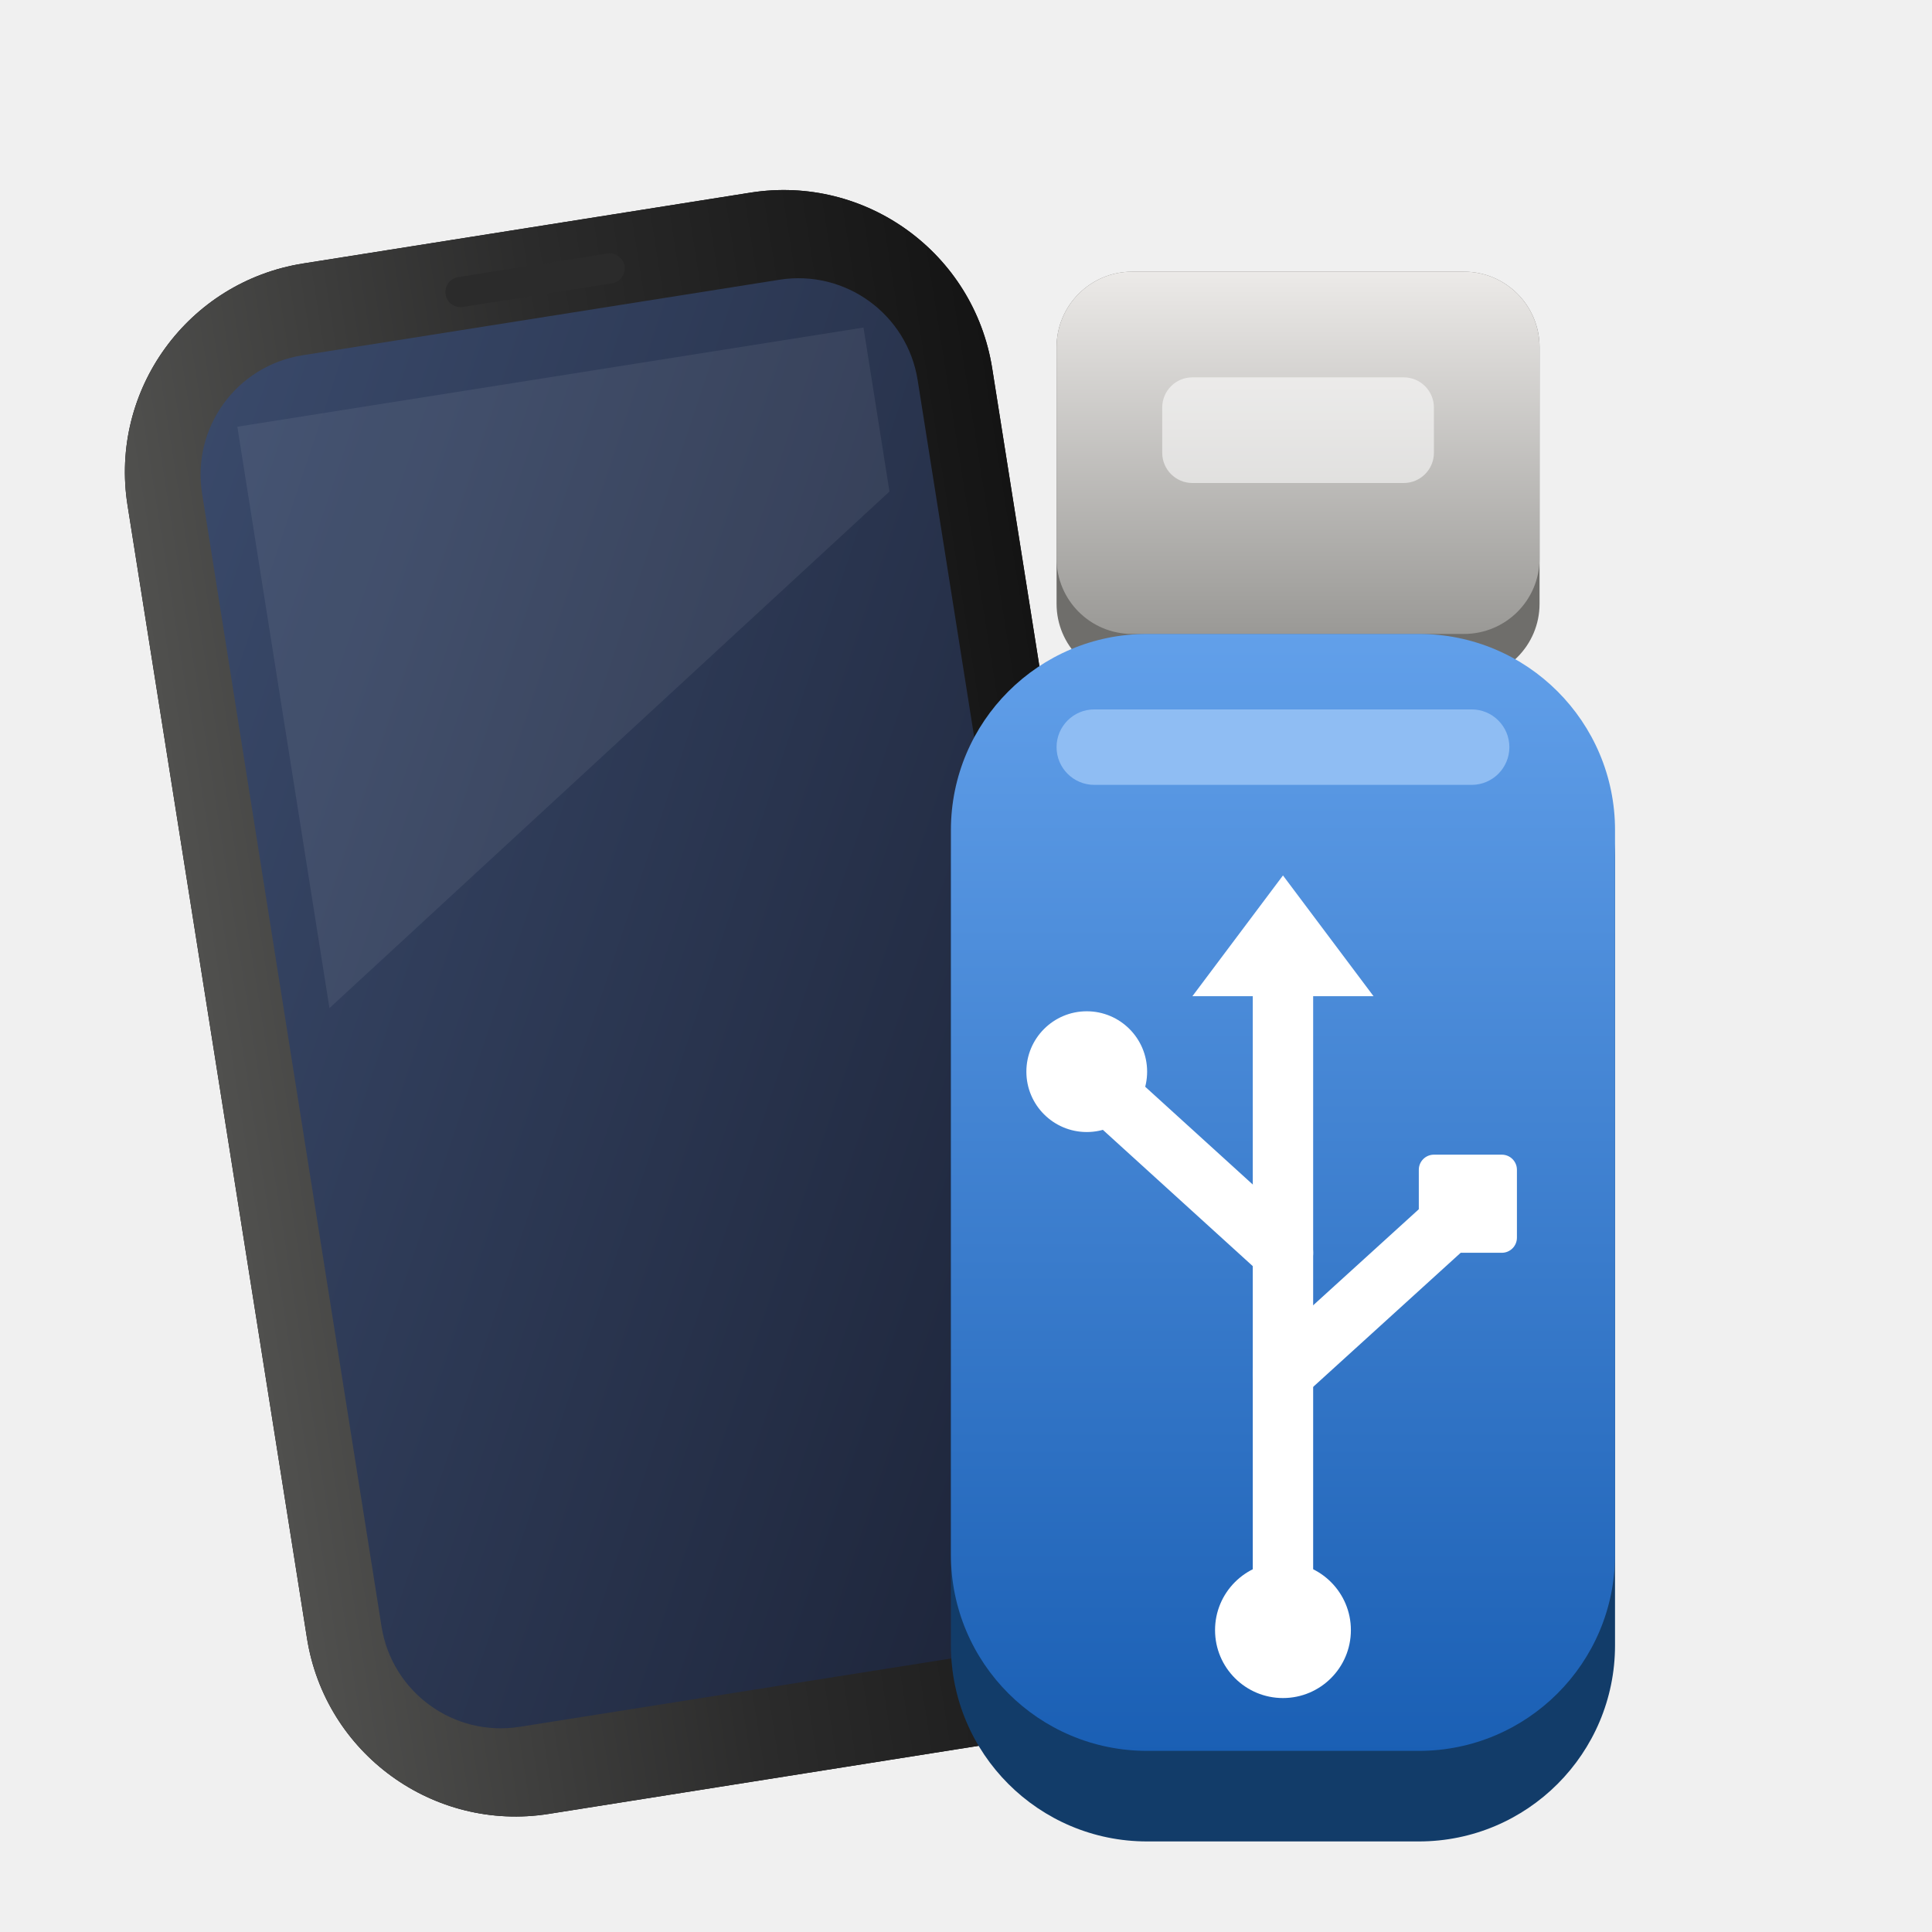
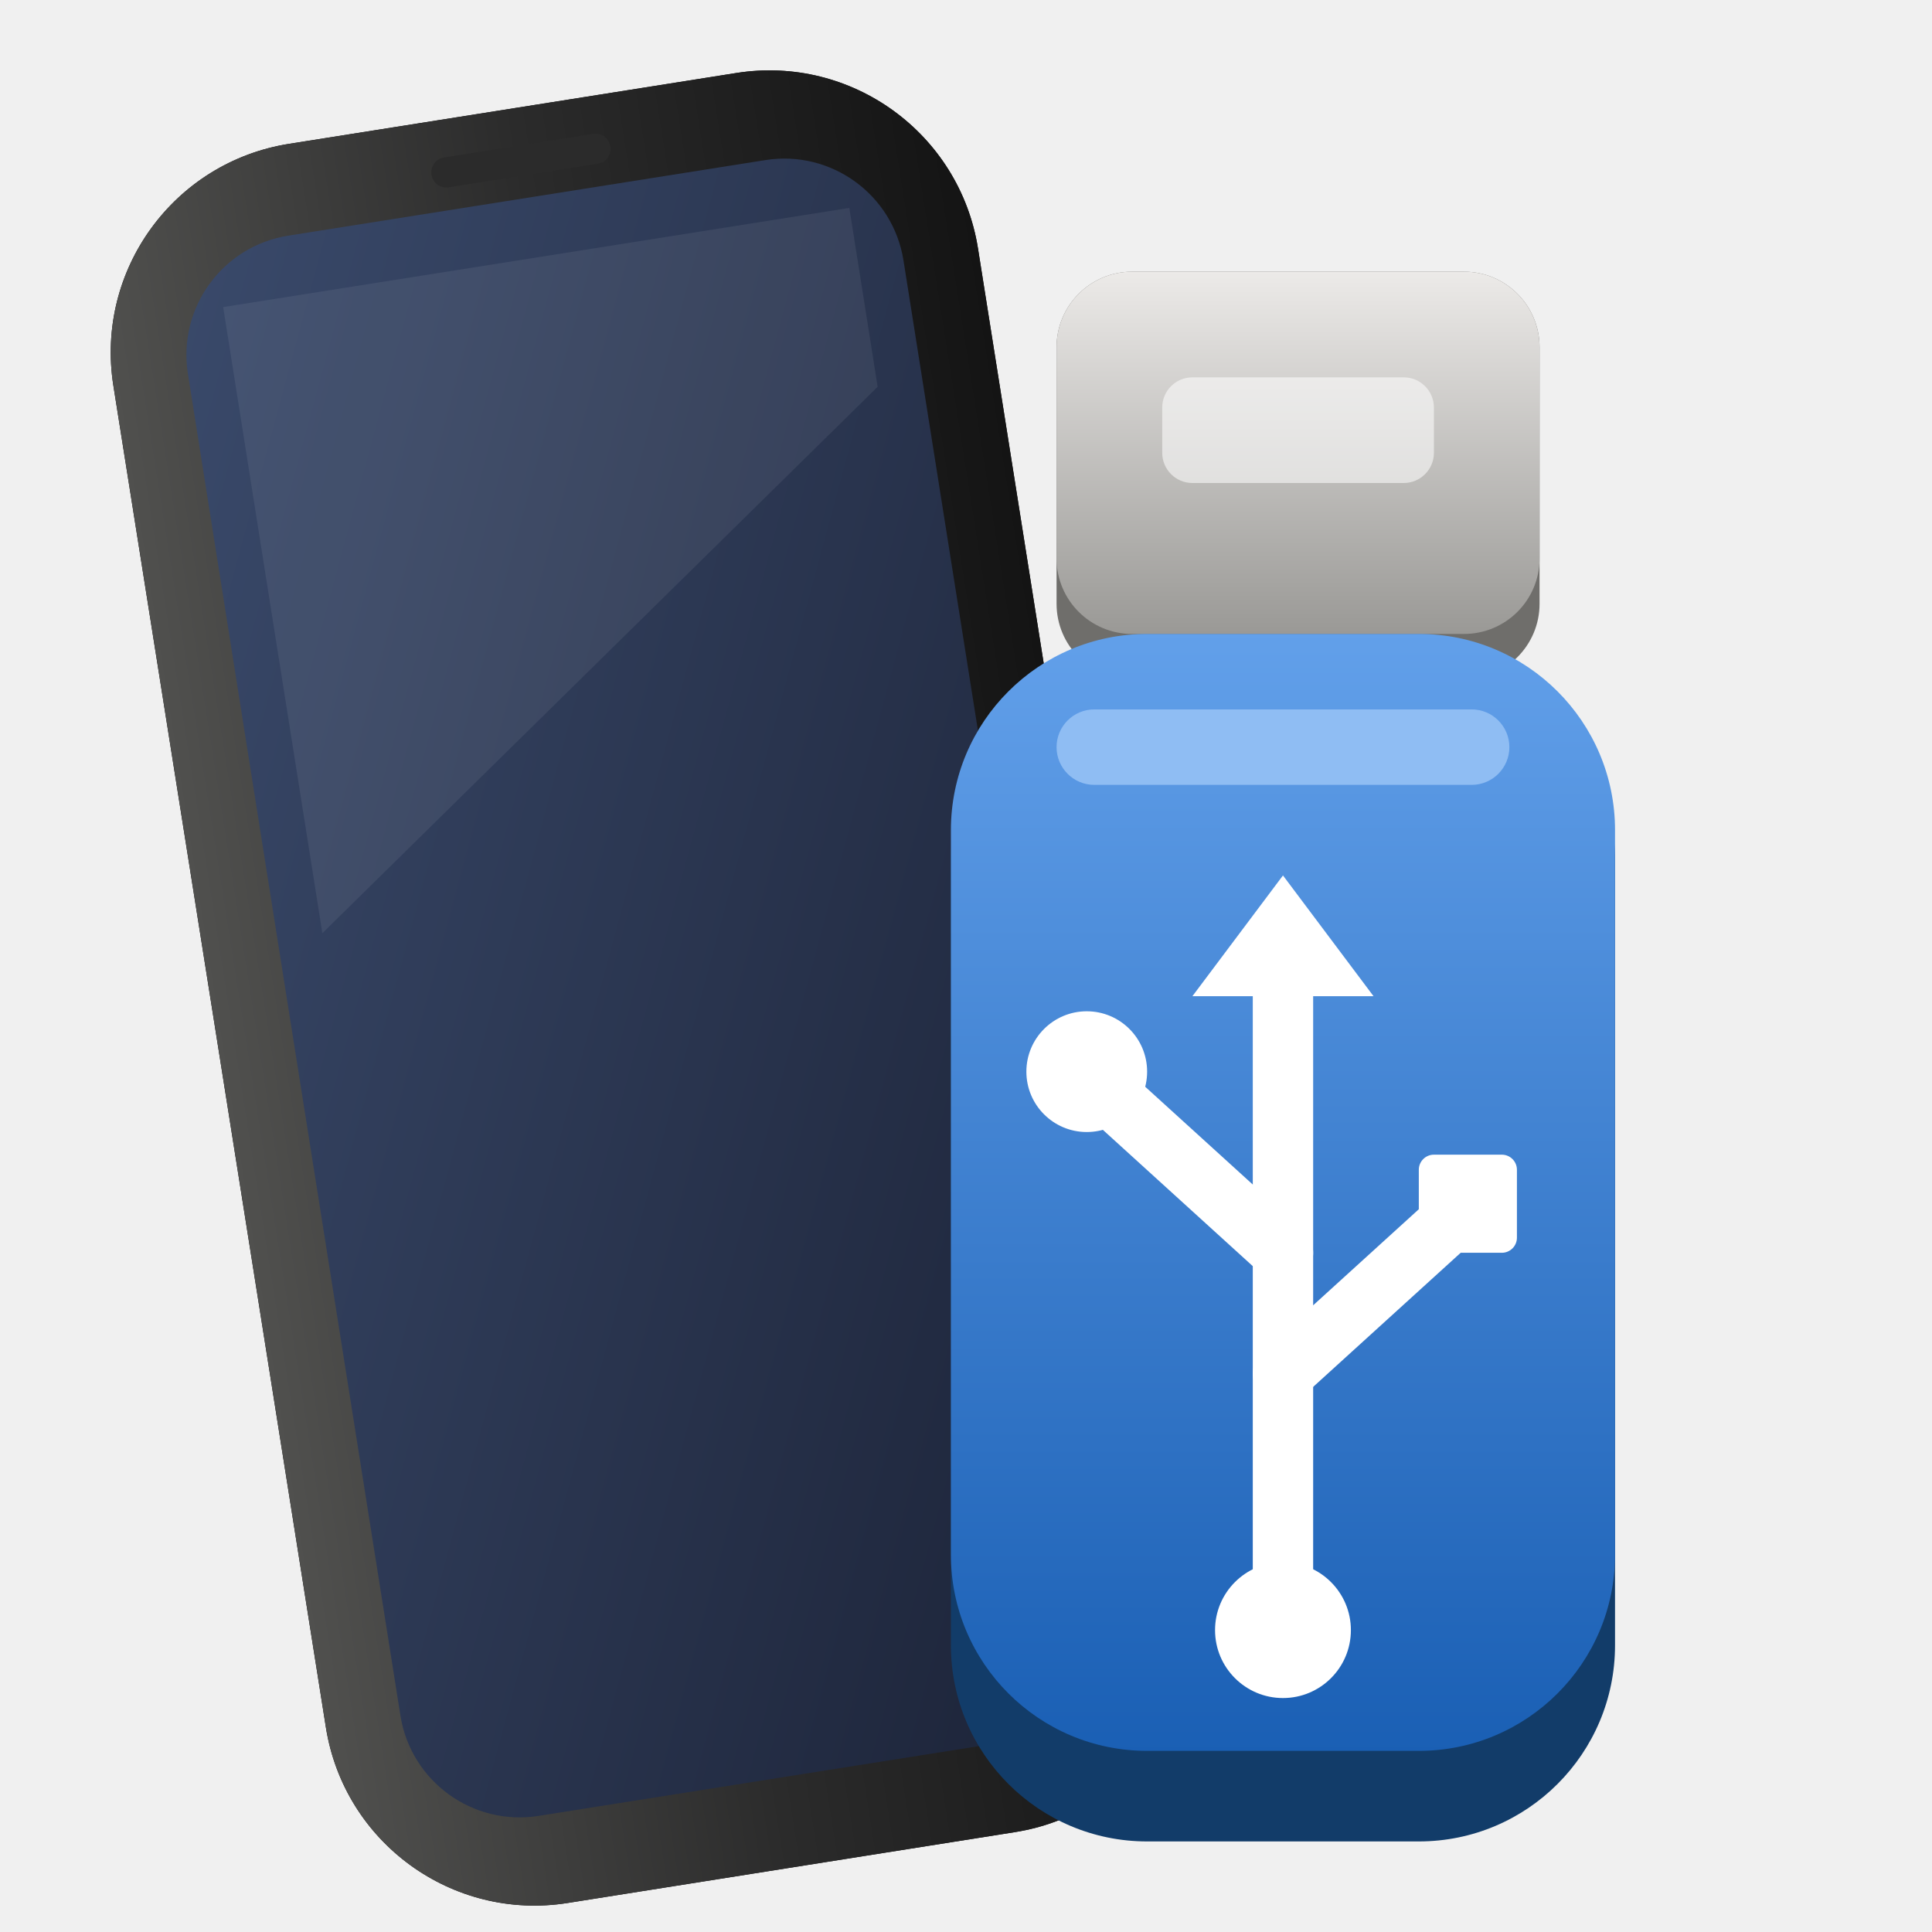
<svg xmlns="http://www.w3.org/2000/svg" width="128" height="128" viewBox="0 0 128 128">
  <defs>
    <linearGradient id="screen" x1="0" y1="0" x2="1" y2="1">
      <stop offset="0" stop-color="#3a4a6b" />
      <stop offset="1" stop-color="#1b2236" />
    </linearGradient>
    <linearGradient id="frame" x1="0" y1="0" x2="1" y2="0">
      <stop offset="0" stop-color="#50504e" />
      <stop offset="0.5" stop-color="#2b2b2b" />
      <stop offset="1" stop-color="#141414" />
    </linearGradient>
    <linearGradient id="usb" x1="0" y1="0" x2="0" y2="1">
      <stop offset="0" stop-color="#62a0ea" />
      <stop offset="1" stop-color="#1a5fb4" />
    </linearGradient>
    <linearGradient id="metal" x1="0" y1="0" x2="0" y2="1">
      <stop offset="0" stop-color="#eceae8" />
      <stop offset="1" stop-color="#9a9996" />
    </linearGradient>
  </defs>
-   <g transform="rotate(-9 46 66)">
-     <rect x="14" y="14" width="58" height="104" rx="14" fill="#0e0e0e" />
-     <rect x="14" y="14" width="58" height="104" rx="14" fill="url(#frame)" />
-     <rect x="19" y="20" width="48" height="92" rx="8" fill="url(#screen)" />
-     <path d="M22 24 h42 v11 l-42 28 z" fill="#ffffff" opacity="0.07" />
-     <rect x="37" y="16.5" width="12" height="2" rx="1" fill="#2b2b2b" />
+   <g transform="rotate(-9 46 64)">
+     <rect x="14" y="6" width="58" height="118" rx="14" fill="#0e0e0e" />
+     <rect x="14" y="6" width="58" height="118" rx="14" fill="url(#frame)" />
+     <rect x="19" y="12" width="48" height="106" rx="8" fill="url(#screen)" />
+     <path d="M22 16 h42 v12 l-42 30 z" fill="#ffffff" opacity="0.07" />
+     <rect x="37" y="8.5" width="12" height="2" rx="1" fill="#2b2b2b" />
  </g>
  <rect x="70" y="18" width="32" height="27" rx="5" fill="#6f6e6b" />
  <rect x="70" y="18" width="32" height="24" rx="5" fill="url(#metal)" />
  <rect x="77" y="25" width="18" height="7" rx="2" fill="#ffffff" opacity="0.55" />
  <rect x="63" y="44" width="44" height="78" rx="13" fill="#123c69" />
  <rect x="63" y="42" width="44" height="74" rx="13" fill="url(#usb)" />
  <rect x="70" y="47" width="30" height="5" rx="2.5" fill="#8fbdf3" />
  <g stroke="#ffffff" stroke-width="4" stroke-linecap="round" stroke-linejoin="round" fill="none">
    <line x1="85" y1="66" x2="85" y2="106" />
    <line x1="85" y1="83" x2="74" y2="73" />
    <line x1="85" y1="91" x2="96" y2="81" />
  </g>
  <path d="M85 58 l-6 8 h12 z" fill="#ffffff" />
  <circle cx="85" cy="108" r="4.5" fill="#ffffff" />
  <circle cx="72" cy="71" r="4" fill="#ffffff" />
  <rect x="94" y="76.5" width="6.5" height="6.5" rx="1" fill="#ffffff" />
</svg>
